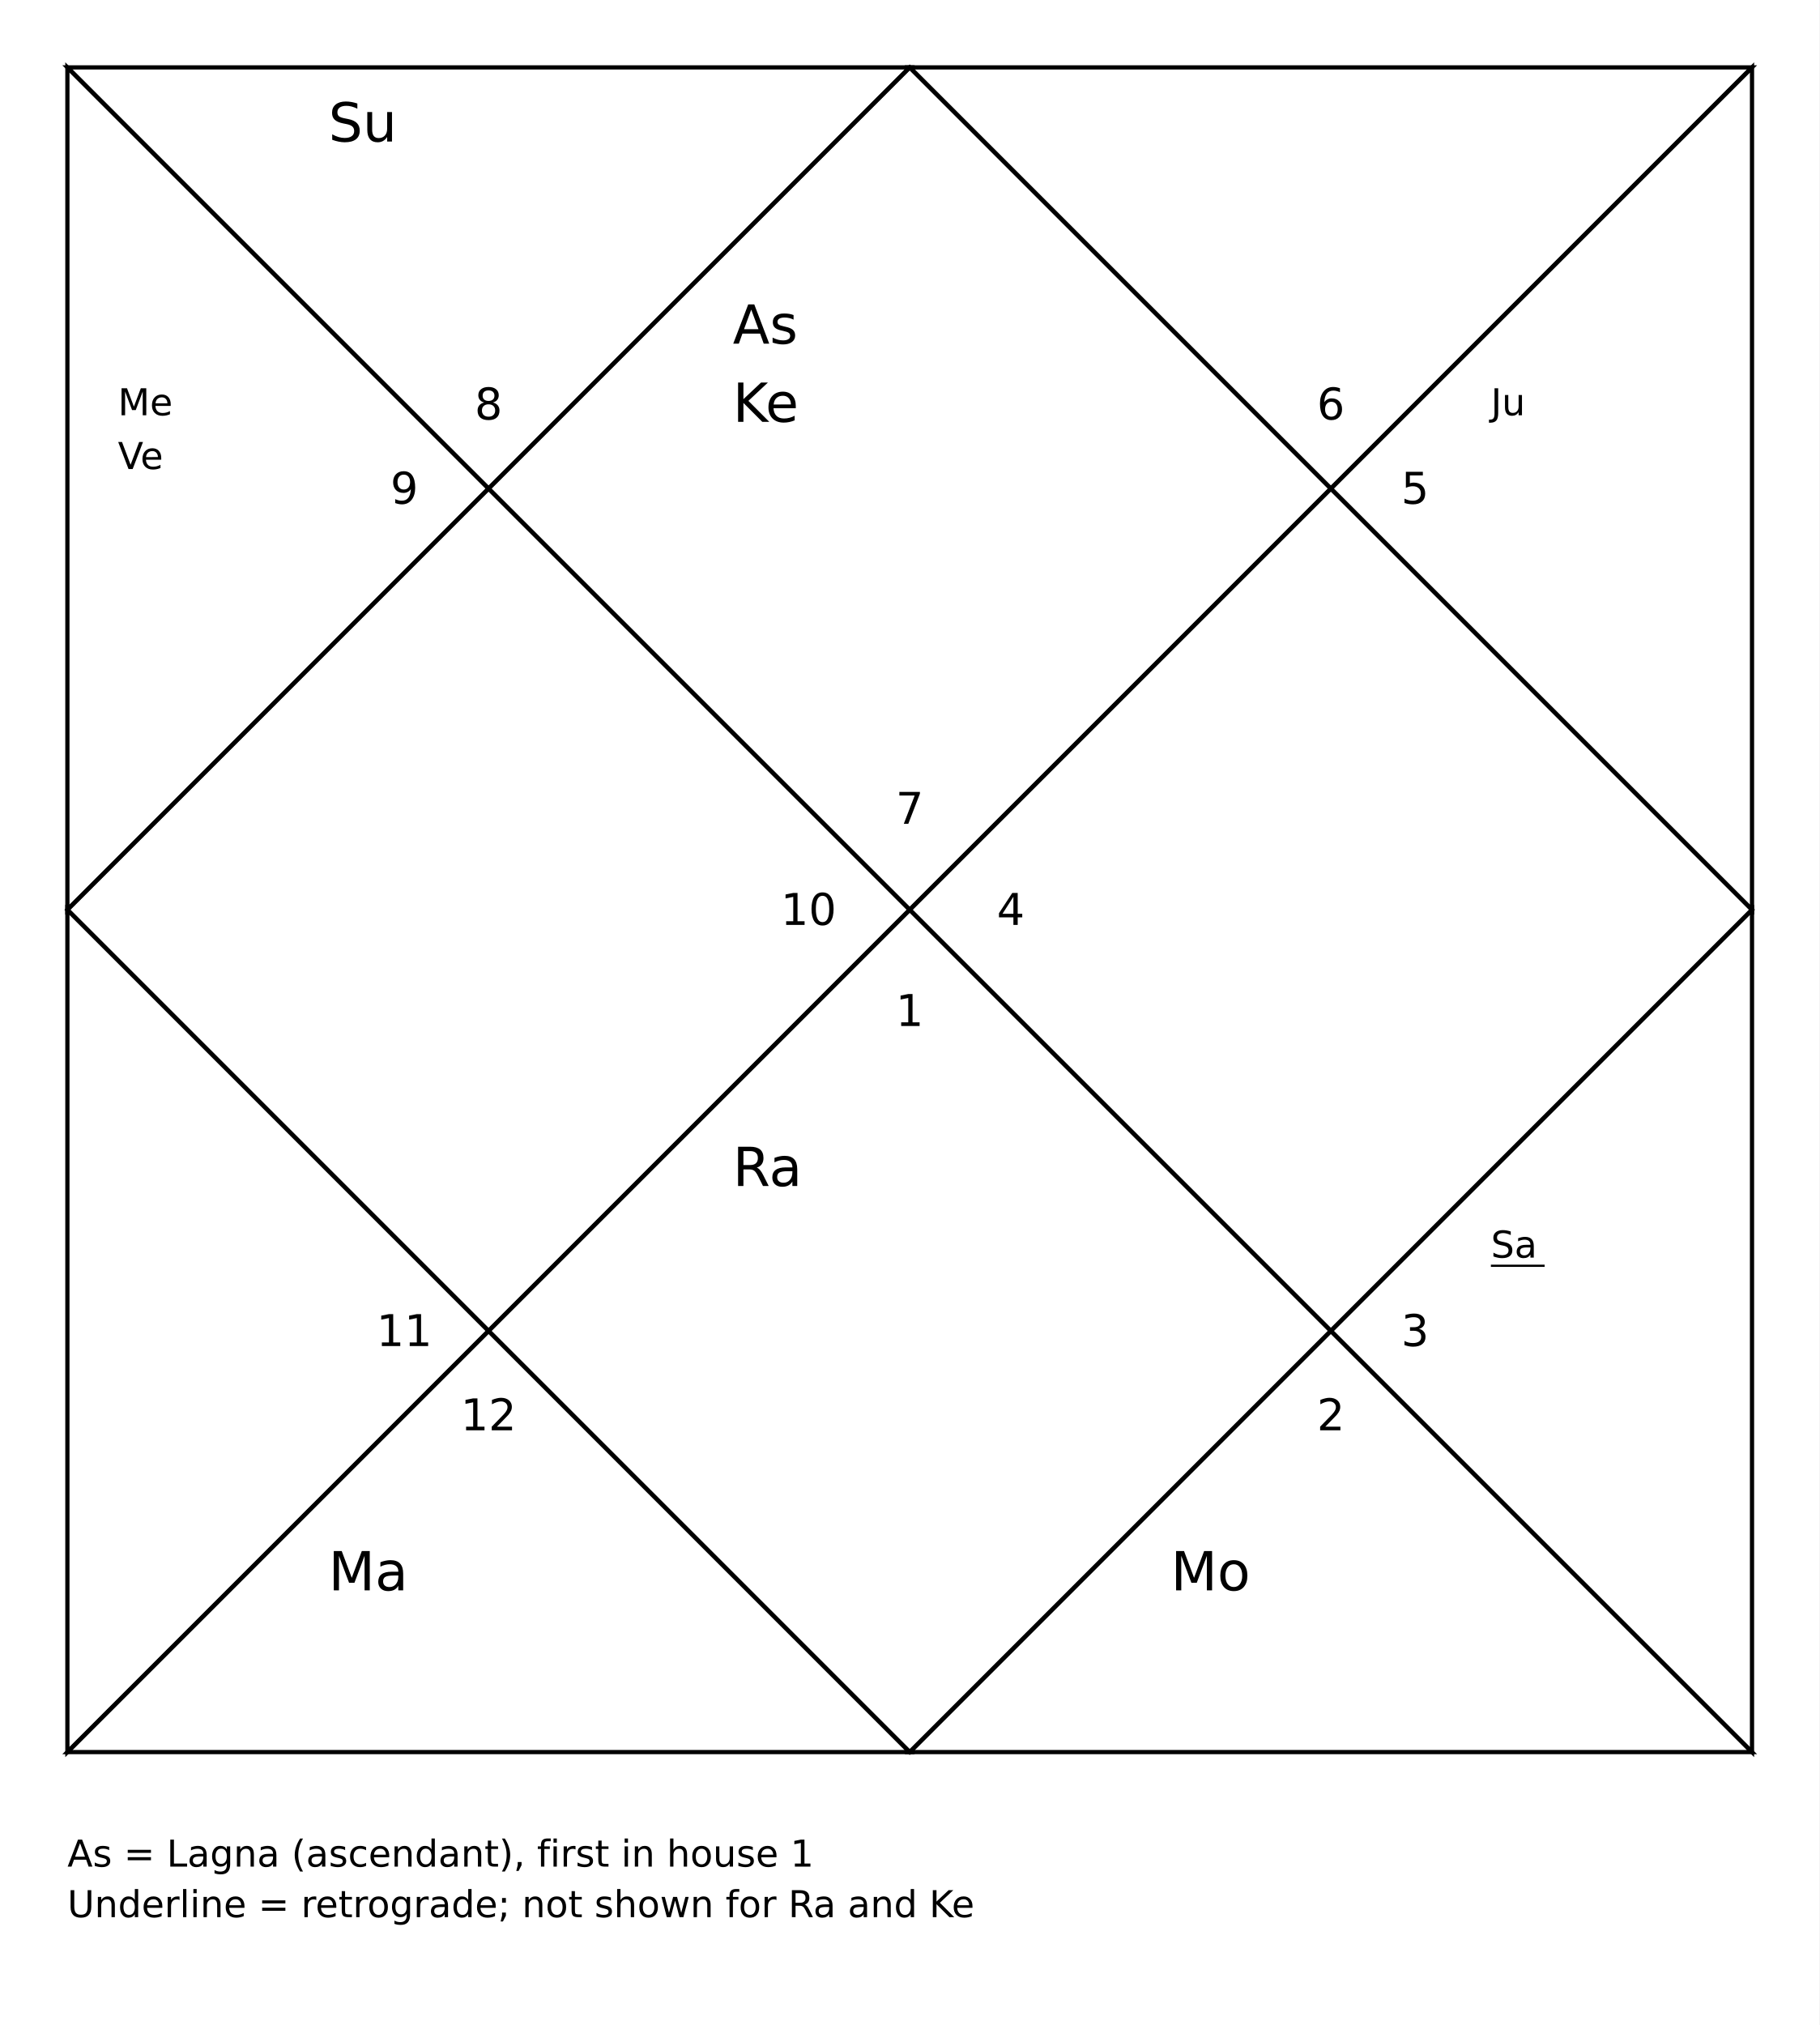
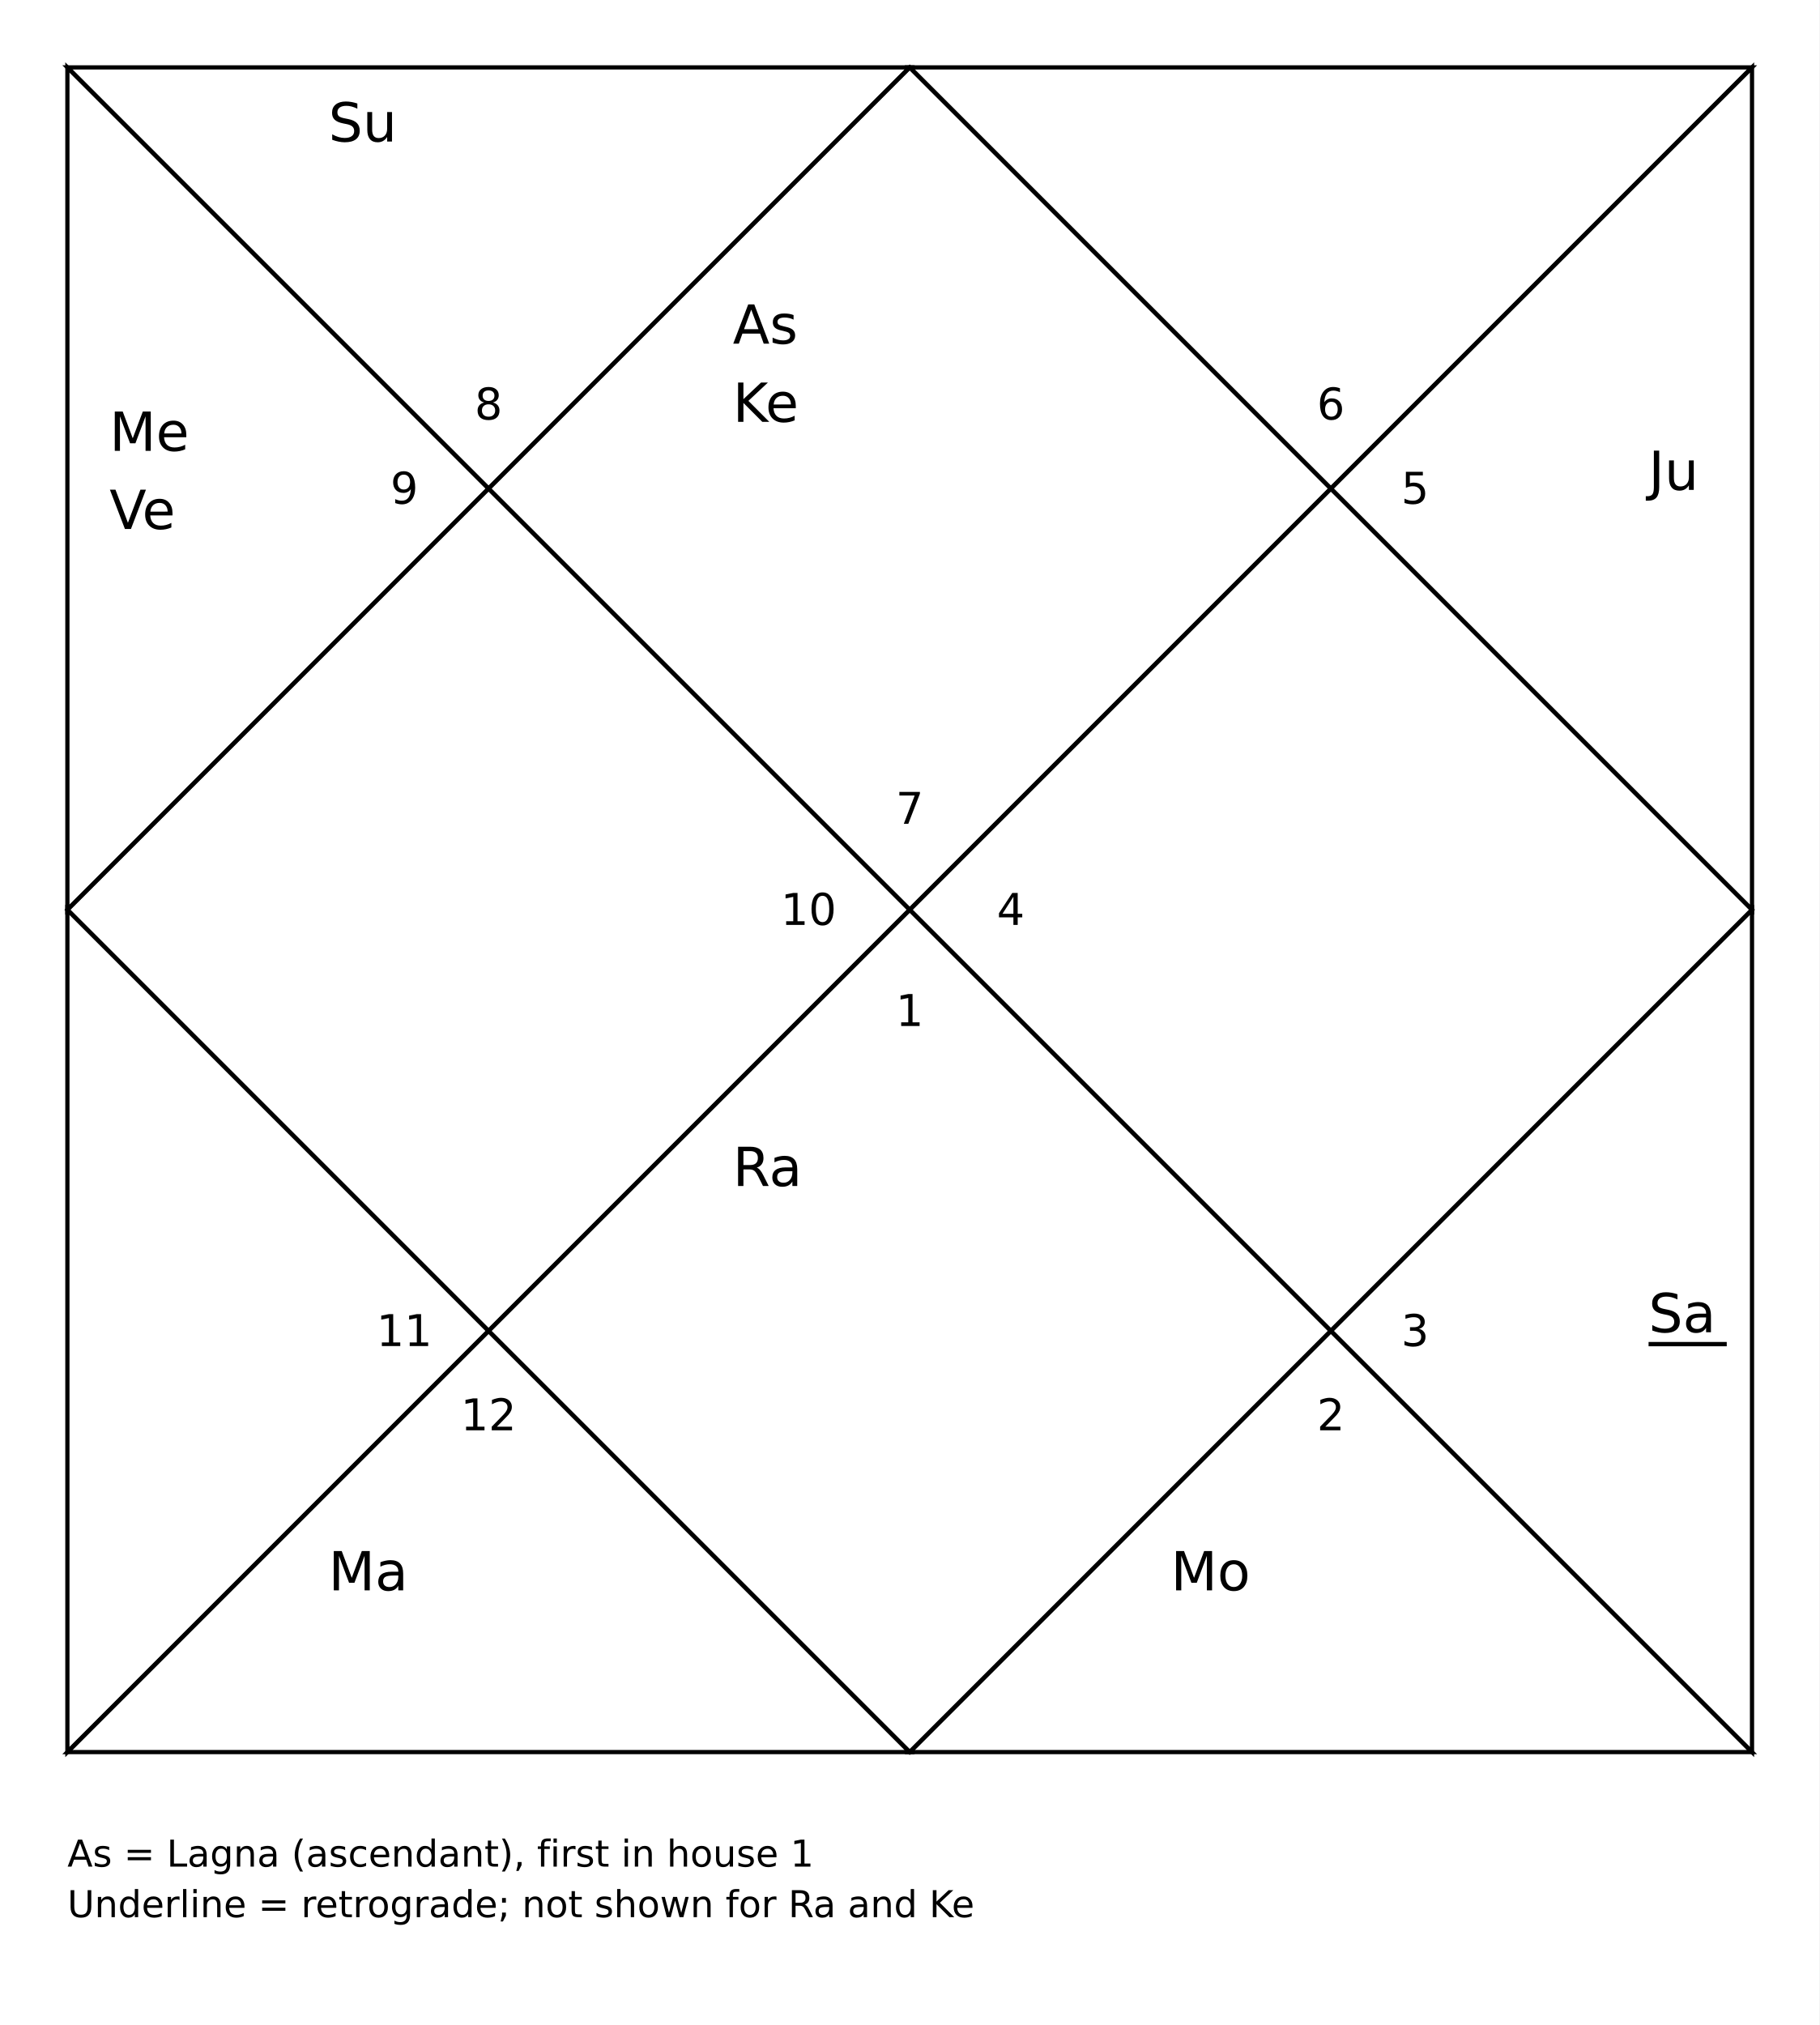
- <svg xmlns="http://www.w3.org/2000/svg" role="img" aria-labelledby="title desc" viewBox="0 0 1080 1202" preserveAspectRatio="xMidYMin meet">
+ <svg xmlns="http://www.w3.org/2000/svg" role="img" aria-labelledby="d1-title" aria-describedby="d1-desc" viewBox="0 0 1080 1202" preserveAspectRatio="xMidYMin meet">
  <rect class="paper" x="0.00" y="0.00" width="1080.00" height="1202.00" fill="#ffffff" />
  <g class="chart">
-     <g class="house" data-house="1" data-rashi="7">
+     <g class="house" data-house="1" data-rashi="7" data-layout="inline">
      <polygon class="cell" points="540.00,40.00 790.00,290.00 540.00,540.00 290.00,290.00" fill="none" stroke="#000000" stroke-width="2.50" />
      <text class="numeral" x="540.00" y="480.00" font-family="&quot;DejaVu Sans&quot;, Arial, Helvetica, sans-serif" font-size="26.00" text-anchor="middle" dominant-baseline="central" fill="#000000">7</text>
      <text class="abbr" data-graha="lagna" x="435.00" y="204.00" font-family="&quot;DejaVu Sans&quot;, Arial, Helvetica, sans-serif" font-size="32.00" text-anchor="start" fill="#000000">As</text>
      <text class="abbr" data-graha="ketu" x="435.00" y="250.40" font-family="&quot;DejaVu Sans&quot;, Arial, Helvetica, sans-serif" font-size="32.00" text-anchor="start" fill="#000000">Ke</text>
    </g>
-     <g class="house" data-house="2" data-rashi="8">
+     <g class="house" data-house="2" data-rashi="8" data-layout="inline">
      <polygon class="cell" points="40.00,40.00 540.00,40.00 290.00,290.00" fill="none" stroke="#000000" stroke-width="2.50" />
      <text class="numeral" x="290.00" y="240.00" font-family="&quot;DejaVu Sans&quot;, Arial, Helvetica, sans-serif" font-size="26.00" text-anchor="middle" dominant-baseline="central" fill="#000000">8</text>
      <text class="abbr" data-graha="sun" x="195.00" y="84.00" font-family="&quot;DejaVu Sans&quot;, Arial, Helvetica, sans-serif" font-size="32.00" text-anchor="start" fill="#000000">Su</text>
    </g>
-     <g class="house" data-house="3" data-rashi="9">
+     <g class="house" data-house="3" data-rashi="9" data-layout="stacked">
      <polygon class="cell" points="40.00,40.00 290.00,290.00 40.00,540.00" fill="none" stroke="#000000" stroke-width="2.50" />
      <text class="numeral" x="240.00" y="290.00" font-family="&quot;DejaVu Sans&quot;, Arial, Helvetica, sans-serif" font-size="26.00" text-anchor="middle" dominant-baseline="central" fill="#000000">9</text>
-       <text class="abbr" data-graha="mercury" x="70.00" y="246.50" font-family="&quot;DejaVu Sans&quot;, Arial, Helvetica, sans-serif" font-size="22.00" text-anchor="start" fill="#000000">Me</text>
-       <text class="abbr" data-graha="venus" x="70.00" y="278.40" font-family="&quot;DejaVu Sans&quot;, Arial, Helvetica, sans-serif" font-size="22.00" text-anchor="start" fill="#000000">Ve</text>
+       <text class="abbr" data-graha="mercury" x="65.00" y="267.60" font-family="&quot;DejaVu Sans&quot;, Arial, Helvetica, sans-serif" font-size="32.00" text-anchor="start" fill="#000000">Me</text>
+       <text class="abbr" data-graha="venus" x="65.00" y="314.00" font-family="&quot;DejaVu Sans&quot;, Arial, Helvetica, sans-serif" font-size="32.00" text-anchor="start" fill="#000000">Ve</text>
    </g>
-     <g class="house" data-house="4" data-rashi="10">
+     <g class="house" data-house="4" data-rashi="10" data-layout="inline">
      <polygon class="cell" points="40.00,540.00 290.00,290.00 540.00,540.00 290.00,790.00" fill="none" stroke="#000000" stroke-width="2.50" />
      <text class="numeral" x="480.00" y="540.00" font-family="&quot;DejaVu Sans&quot;, Arial, Helvetica, sans-serif" font-size="26.00" text-anchor="middle" dominant-baseline="central" fill="#000000">10</text>
    </g>
-     <g class="house" data-house="5" data-rashi="11">
+     <g class="house" data-house="5" data-rashi="11" data-layout="stacked">
      <polygon class="cell" points="40.00,540.00 290.00,790.00 40.00,1040.00" fill="none" stroke="#000000" stroke-width="2.50" />
      <text class="numeral" x="240.00" y="790.00" font-family="&quot;DejaVu Sans&quot;, Arial, Helvetica, sans-serif" font-size="26.00" text-anchor="middle" dominant-baseline="central" fill="#000000">11</text>
    </g>
-     <g class="house" data-house="6" data-rashi="12">
+     <g class="house" data-house="6" data-rashi="12" data-layout="inline">
      <polygon class="cell" points="40.00,1040.00 540.00,1040.00 290.00,790.00" fill="none" stroke="#000000" stroke-width="2.50" />
      <text class="numeral" x="290.00" y="840.00" font-family="&quot;DejaVu Sans&quot;, Arial, Helvetica, sans-serif" font-size="26.00" text-anchor="middle" dominant-baseline="central" fill="#000000">12</text>
      <text class="abbr" data-graha="mars" x="195.00" y="944.00" font-family="&quot;DejaVu Sans&quot;, Arial, Helvetica, sans-serif" font-size="32.00" text-anchor="start" fill="#000000">Ma</text>
    </g>
-     <g class="house" data-house="7" data-rashi="1">
+     <g class="house" data-house="7" data-rashi="1" data-layout="inline">
      <polygon class="cell" points="540.00,1040.00 290.00,790.00 540.00,540.00 790.00,790.00" fill="none" stroke="#000000" stroke-width="2.50" />
      <text class="numeral" x="540.00" y="600.00" font-family="&quot;DejaVu Sans&quot;, Arial, Helvetica, sans-serif" font-size="26.00" text-anchor="middle" dominant-baseline="central" fill="#000000">1</text>
      <text class="abbr" data-graha="rahu" x="435.00" y="704.00" font-family="&quot;DejaVu Sans&quot;, Arial, Helvetica, sans-serif" font-size="32.00" text-anchor="start" fill="#000000">Ra</text>
    </g>
-     <g class="house" data-house="8" data-rashi="2">
+     <g class="house" data-house="8" data-rashi="2" data-layout="inline">
      <polygon class="cell" points="540.00,1040.00 1040.00,1040.00 790.00,790.00" fill="none" stroke="#000000" stroke-width="2.50" />
      <text class="numeral" x="790.00" y="840.00" font-family="&quot;DejaVu Sans&quot;, Arial, Helvetica, sans-serif" font-size="26.00" text-anchor="middle" dominant-baseline="central" fill="#000000">2</text>
      <text class="abbr" data-graha="moon" x="695.00" y="944.00" font-family="&quot;DejaVu Sans&quot;, Arial, Helvetica, sans-serif" font-size="32.00" text-anchor="start" fill="#000000">Mo</text>
    </g>
-     <g class="house" data-house="9" data-rashi="3">
+     <g class="house" data-house="9" data-rashi="3" data-layout="stacked">
      <polygon class="cell" points="1040.00,1040.00 790.00,790.00 1040.00,540.00" fill="none" stroke="#000000" stroke-width="2.50" />
      <text class="numeral" x="840.00" y="790.00" font-family="&quot;DejaVu Sans&quot;, Arial, Helvetica, sans-serif" font-size="26.00" text-anchor="middle" dominant-baseline="central" fill="#000000">3</text>
-       <text class="abbr" data-graha="saturn" x="885.00" y="746.50" font-family="&quot;DejaVu Sans&quot;, Arial, Helvetica, sans-serif" font-size="22.00" text-anchor="start" fill="#000000">Sa</text>
-       <line class="retro" data-graha="saturn" x1="885.00" y1="751.34" x2="916.90" y2="751.34" stroke="#000000" stroke-width="1.32" />
+       <text class="abbr" data-graha="saturn" x="978.60" y="790.80" font-family="&quot;DejaVu Sans&quot;, Arial, Helvetica, sans-serif" font-size="32.00" text-anchor="start" fill="#000000">Sa</text>
+       <line class="retro" data-graha="saturn" x1="978.60" y1="797.84" x2="1025.00" y2="797.84" stroke="#000000" stroke-width="2.56" />
    </g>
-     <g class="house" data-house="10" data-rashi="4">
+     <g class="house" data-house="10" data-rashi="4" data-layout="inline">
      <polygon class="cell" points="1040.00,540.00 790.00,790.00 540.00,540.00 790.00,290.00" fill="none" stroke="#000000" stroke-width="2.50" />
      <text class="numeral" x="600.00" y="540.00" font-family="&quot;DejaVu Sans&quot;, Arial, Helvetica, sans-serif" font-size="26.00" text-anchor="middle" dominant-baseline="central" fill="#000000">4</text>
    </g>
-     <g class="house" data-house="11" data-rashi="5">
+     <g class="house" data-house="11" data-rashi="5" data-layout="stacked">
      <polygon class="cell" points="1040.00,40.00 1040.00,540.00 790.00,290.00" fill="none" stroke="#000000" stroke-width="2.50" />
      <text class="numeral" x="840.00" y="290.00" font-family="&quot;DejaVu Sans&quot;, Arial, Helvetica, sans-serif" font-size="26.00" text-anchor="middle" dominant-baseline="central" fill="#000000">5</text>
-       <text class="abbr" data-graha="jupiter" x="885.00" y="246.50" font-family="&quot;DejaVu Sans&quot;, Arial, Helvetica, sans-serif" font-size="22.00" text-anchor="start" fill="#000000">Ju</text>
+       <text class="abbr" data-graha="jupiter" x="978.60" y="290.80" font-family="&quot;DejaVu Sans&quot;, Arial, Helvetica, sans-serif" font-size="32.00" text-anchor="start" fill="#000000">Ju</text>
    </g>
-     <g class="house" data-house="12" data-rashi="6">
+     <g class="house" data-house="12" data-rashi="6" data-layout="inline">
      <polygon class="cell" points="540.00,40.00 1040.00,40.00 790.00,290.00" fill="none" stroke="#000000" stroke-width="2.50" />
      <text class="numeral" x="790.00" y="240.00" font-family="&quot;DejaVu Sans&quot;, Arial, Helvetica, sans-serif" font-size="26.00" text-anchor="middle" dominant-baseline="central" fill="#000000">6</text>
    </g>
  </g>
  <g class="legend">
    <text class="legend-marker" x="40.00" y="1108.00" font-family="&quot;DejaVu Sans&quot;, Arial, Helvetica, sans-serif" font-size="22.00" text-anchor="start" fill="#000000">As = Lagna (ascendant), first in house 1</text>
    <text class="legend-marker" x="40.00" y="1138.00" font-family="&quot;DejaVu Sans&quot;, Arial, Helvetica, sans-serif" font-size="22.00" text-anchor="start" fill="#000000">Underline = retrograde; not shown for Ra and Ke</text>
  </g>
</svg>
